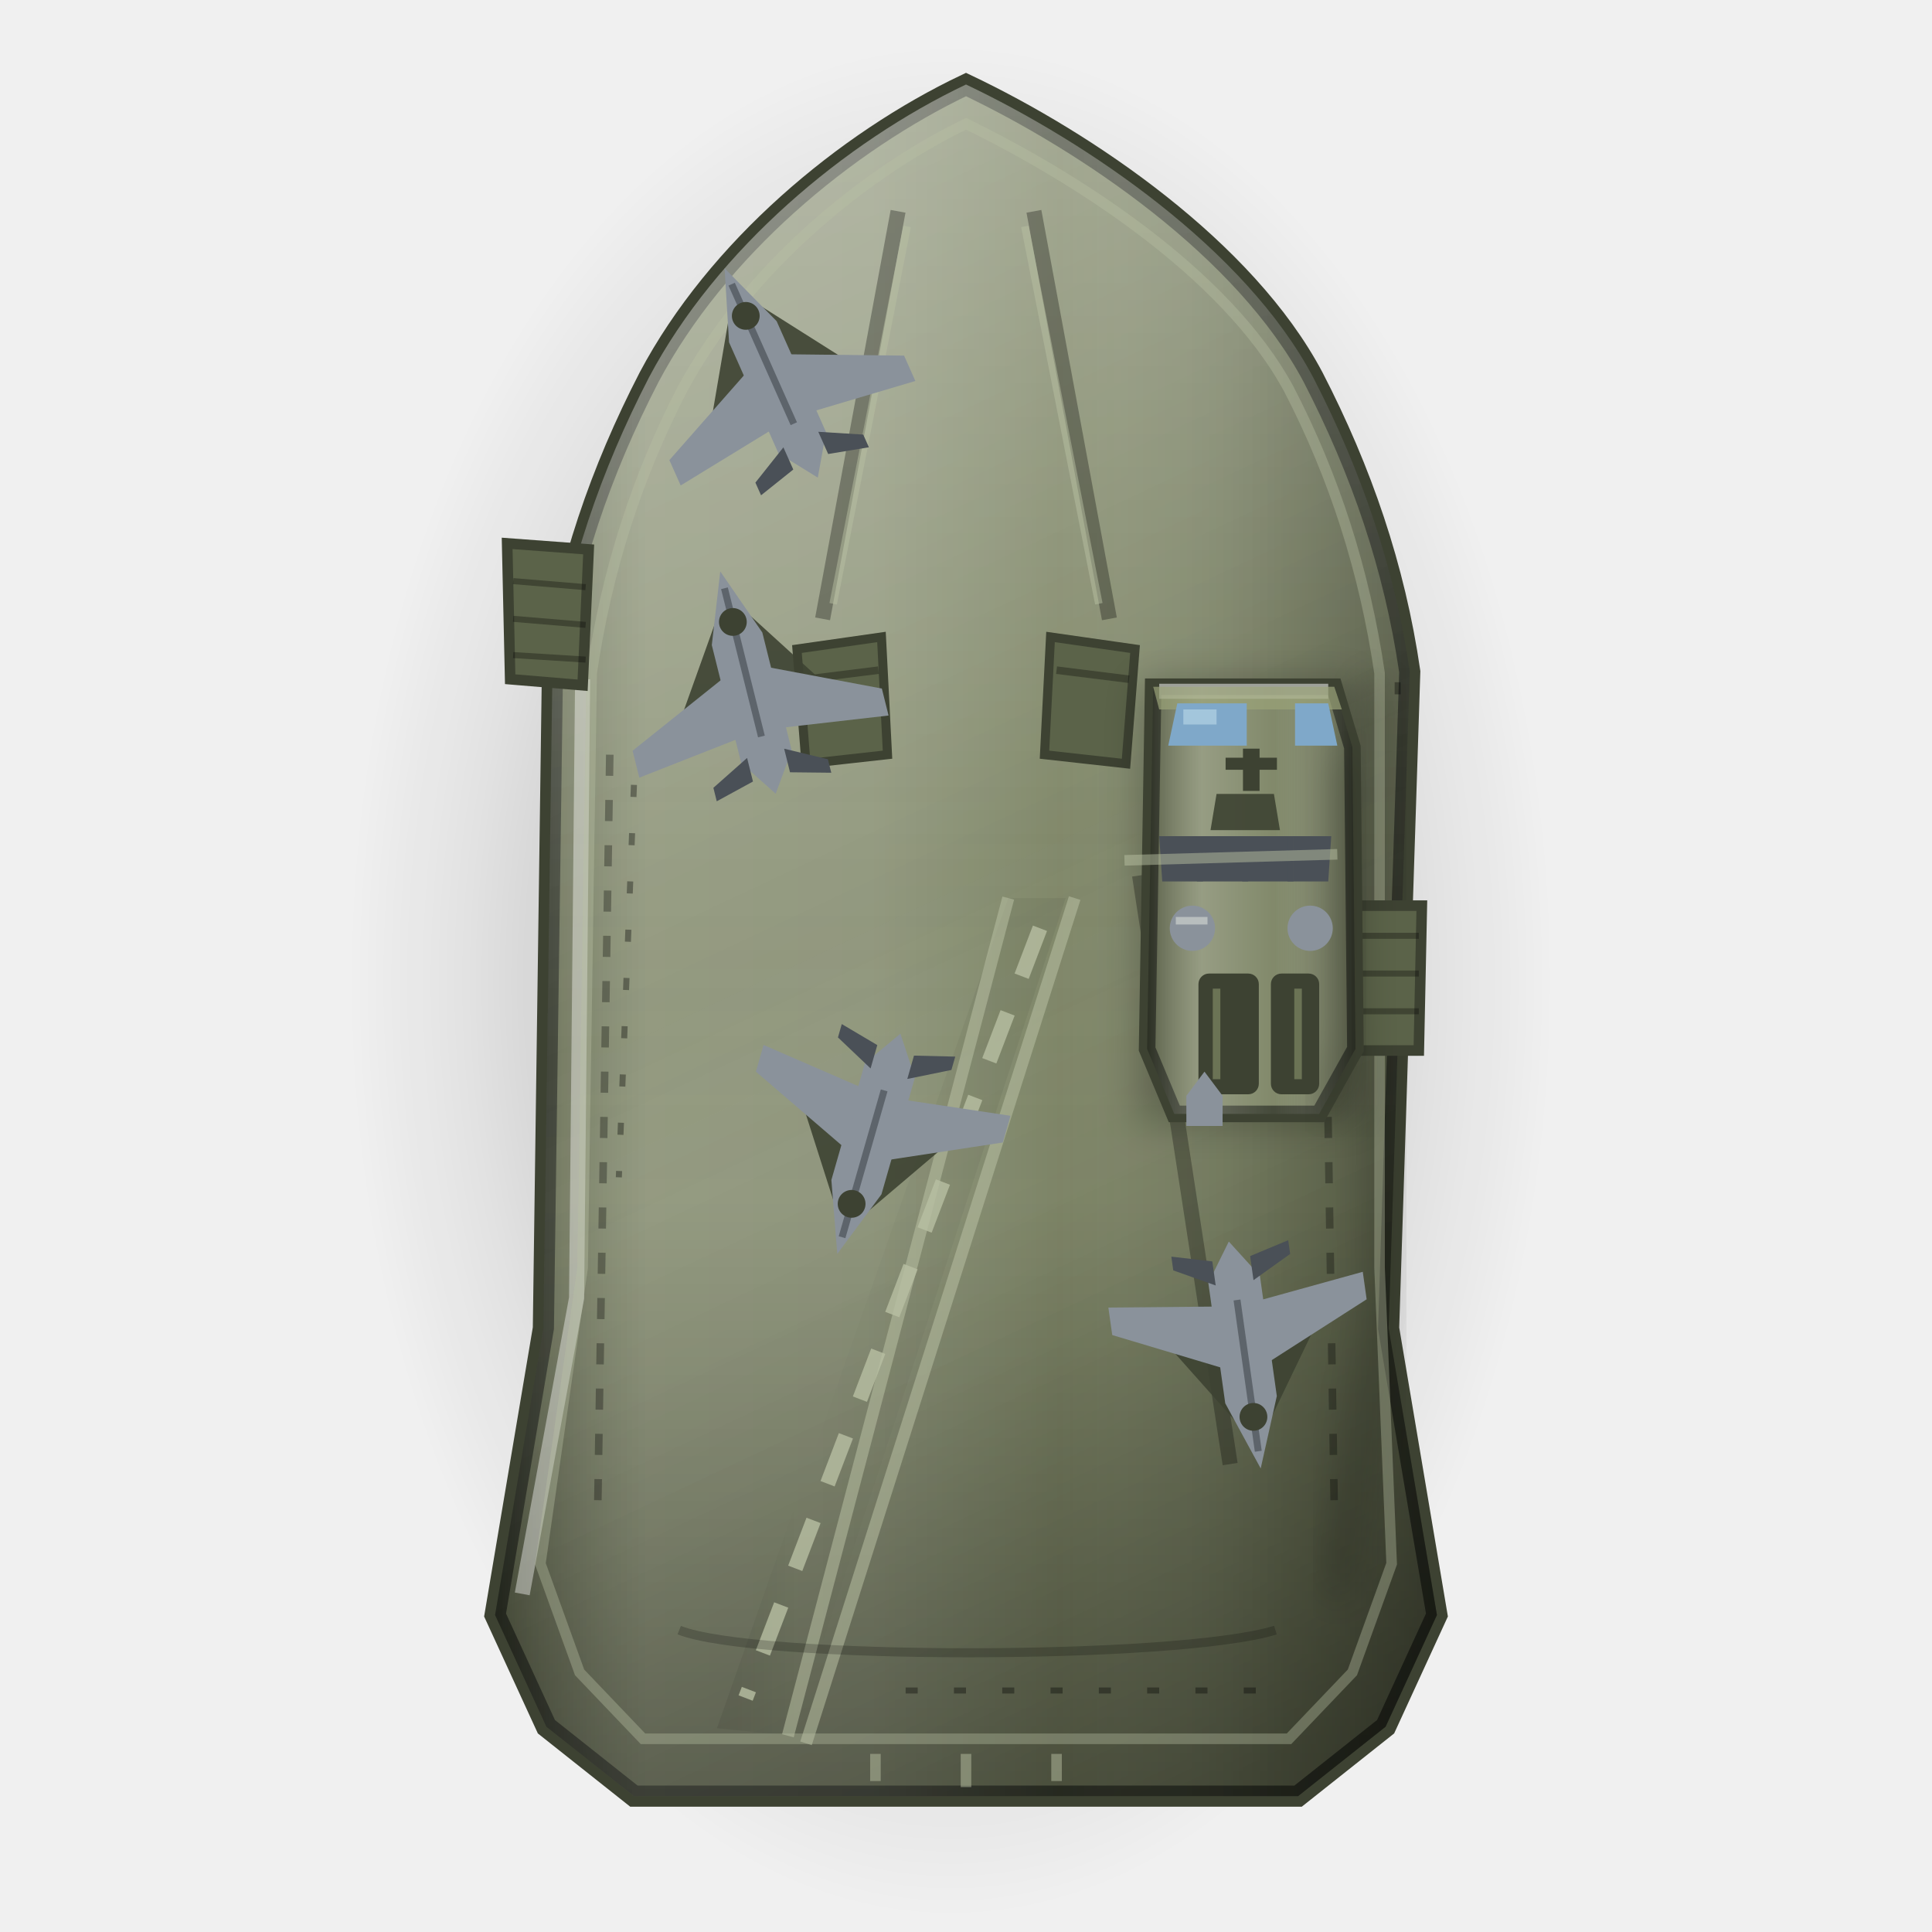
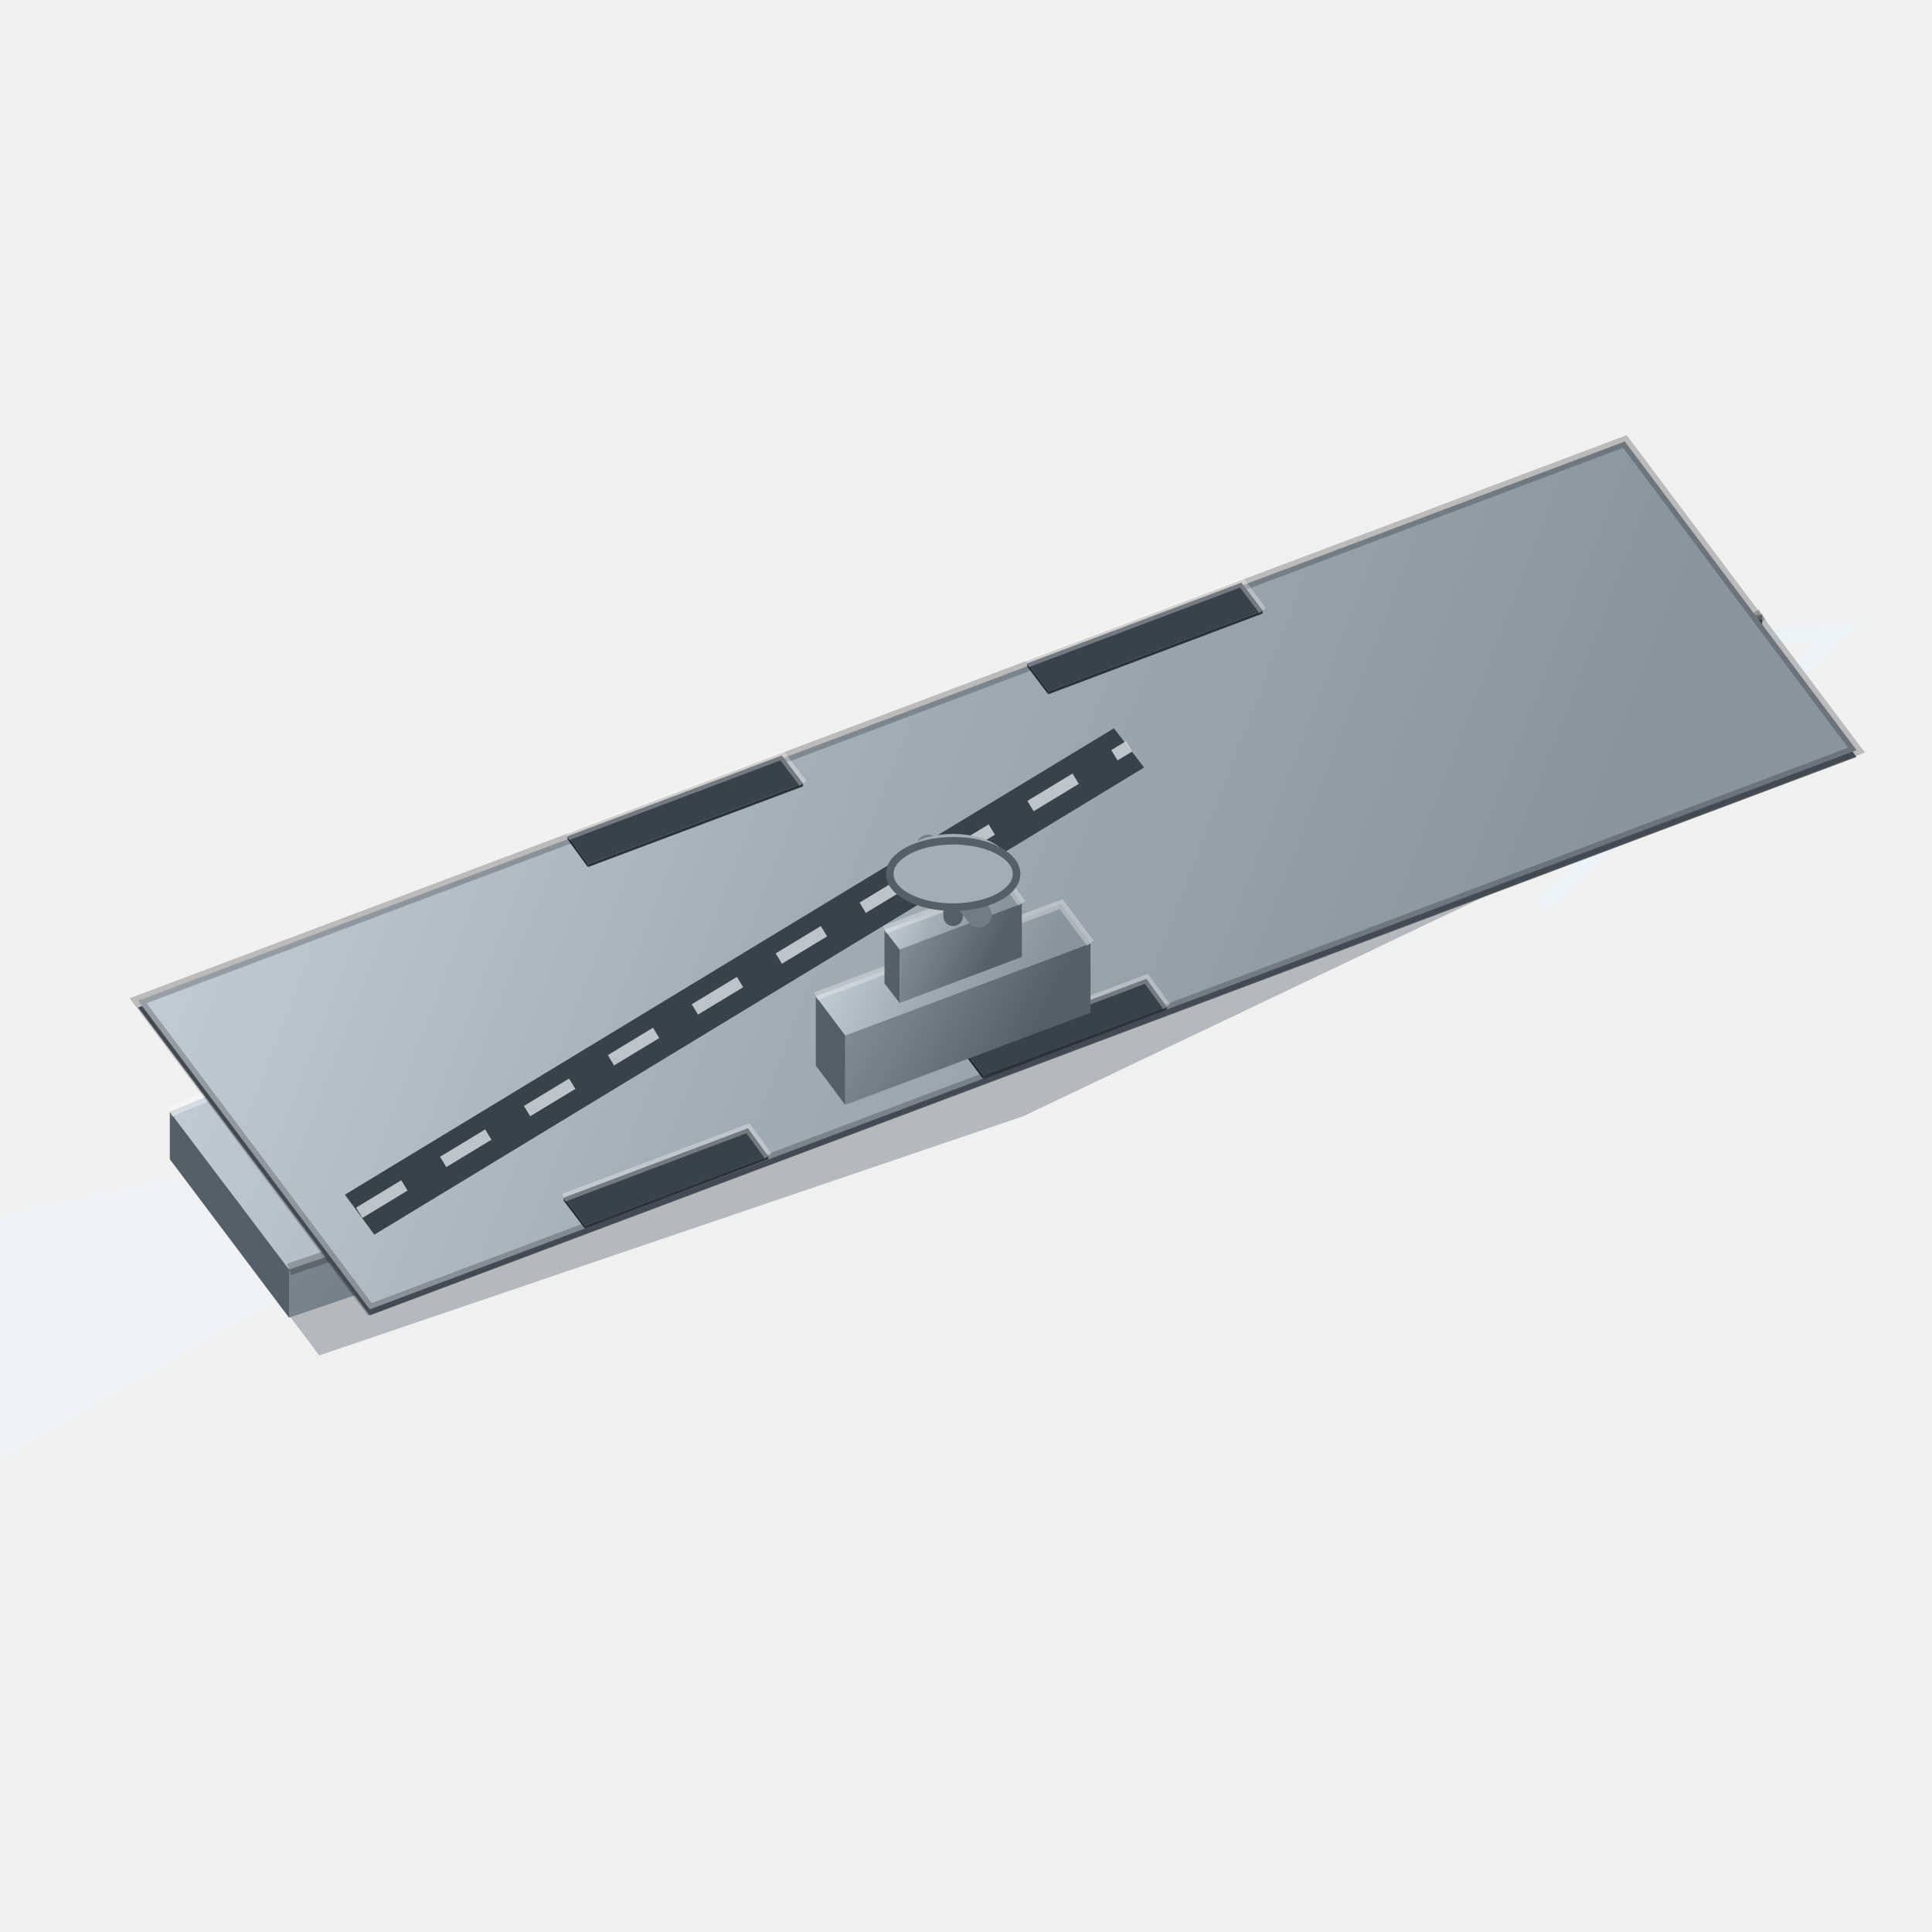
- <svg xmlns="http://www.w3.org/2000/svg" viewBox="0 0 128 128" width="128" height="128">
+ <svg xmlns="http://www.w3.org/2000/svg" viewBox="0 0 256 256">
  <defs>
-     <style>
-     .base{fill:#7c8464}.shade{fill:#5b6349}.dark{fill:#3d4232}.light{fill:#9aa378}.hi{fill:#b8bfa2}
-     .metal{fill:#6a7077}.metalS{fill:#8a929b}.metalL{fill:#4a5057}
-     .glass{fill:#7fa8c9}.glassL{fill:#a9cbdf}.rubber{fill:#2b2e28}
-   </style>
-     <filter id="pc2f1" x="-40%" y="-40%" width="180%" height="180%">
-       <feGaussianBlur stdDeviation="1.3" />
-     </filter>
-     <filter id="pc2f2" x="-60%" y="-60%" width="220%" height="220%">
-       <feGaussianBlur stdDeviation="2.4" />
-     </filter>
-     <radialGradient id="pc2gs" cx=".5" cy=".5" r=".5">
-       <stop offset="0" stop-color="#000" stop-opacity=".36" />
-       <stop offset=".5" stop-color="#000" stop-opacity=".18" />
-       <stop offset=".8" stop-color="#000" stop-opacity=".06" />
-       <stop offset="1" stop-color="#000" stop-opacity="0" />
-     </radialGradient>
-     <linearGradient id="pc2g1" gradientUnits="userSpaceOnUse" x1="33" y1="66" x2="95" y2="66">
-       <stop offset="0" stop-color="#000" stop-opacity=".28" />
-       <stop offset=".16" stop-color="#fff" stop-opacity=".18" />
-       <stop offset=".4" stop-color="#fff" stop-opacity=".16" />
-       <stop offset=".6" stop-color="#fff" stop-opacity=".02" />
-       <stop offset=".84" stop-color="#000" stop-opacity=".14" />
-       <stop offset="1" stop-color="#000" stop-opacity=".36" />
+     <linearGradient id="g-deck" x1="0.12" y1="0" x2="0.9" y2="0.15">
+       <stop offset="0" stop-color="#c3ccd4" />
+       <stop offset="0.45" stop-color="#a3adb6" />
+       <stop offset="1" stop-color="#8a949d" />
    </linearGradient>
-     <linearGradient id="pc2g2" gradientUnits="userSpaceOnUse" x1="64" y1="6" x2="64" y2="119">
-       <stop offset="0" stop-color="#fff" stop-opacity=".2" />
-       <stop offset=".4" stop-color="#fff" stop-opacity=".04" />
-       <stop offset=".65" stop-color="#000" stop-opacity="0" />
-       <stop offset="1" stop-color="#000" stop-opacity=".26" />
+     <linearGradient id="g-side" x1="0" y1="0" x2="0.85" y2="0.3">
+       <stop offset="0" stop-color="#8a949d" />
+       <stop offset="0.5" stop-color="#727c85" />
+       <stop offset="1" stop-color="#565f68" />
    </linearGradient>
-     <linearGradient id="pc2g5" gradientUnits="userSpaceOnUse" x1="42" y1="12" x2="90" y2="114">
-       <stop offset="0" stop-color="#fff" stop-opacity=".14" />
-       <stop offset=".45" stop-color="#fff" stop-opacity="0" />
-       <stop offset=".75" stop-color="#000" stop-opacity=".08" />
-       <stop offset="1" stop-color="#000" stop-opacity=".24" />
-     </linearGradient>
-     <linearGradient id="pc2g3" gradientUnits="userSpaceOnUse" x1="76" y1="60" x2="90" y2="60">
-       <stop offset="0" stop-color="#000" stop-opacity=".28" />
-       <stop offset=".26" stop-color="#fff" stop-opacity=".2" />
-       <stop offset=".6" stop-color="#fff" stop-opacity=".04" />
-       <stop offset="1" stop-color="#000" stop-opacity=".34" />
-     </linearGradient>
-     <radialGradient id="pc2g6" cx=".4" cy=".34" r=".8">
-       <stop offset="0" stop-color="#fff" stop-opacity=".34" />
-       <stop offset=".45" stop-color="#fff" stop-opacity=".06" />
-       <stop offset="1" stop-color="#000" stop-opacity=".3" />
-     </radialGradient>
-     <linearGradient id="pc2g4" gradientUnits="userSpaceOnUse" x1="40" y1="88" x2="66" y2="88">
-       <stop offset="0" stop-color="#000" stop-opacity=".18" />
-       <stop offset=".5" stop-color="#000" stop-opacity="0" />
-       <stop offset="1" stop-color="#000" stop-opacity=".05" />
+     <linearGradient id="g-metal" x1="0" y1="0" x2="0.3" y2="1">
+       <stop offset="0" stop-color="#dfe5ea" />
+       <stop offset="0.5" stop-color="#9aa4ad" />
+       <stop offset="1" stop-color="#5d666e" />
    </linearGradient>
  </defs>
-   <ellipse cx="63" cy="65" rx="40" ry="63" fill="url(#pc2gs)" />
-   <path class="shade" d="M64 8 C55 12 46 20 41.5 30 L40.5 46 L40 100 L44 112 L52 118.8 L76 118.8 L84 112 L88 100 L87.5 46 L86.5 30 C82 20 73 12 64 8 Z" stroke="#3d4232" stroke-width="1.2" />
-   <path class="base" d="M64 5.6 C56 9.4 47.5 16.5 43 25 C39.8 31.2 37.6 37.6 36.6 44.5 L36 88 L32.8 107 L36.2 114.4 L42 119 L86 119 L91.8 114.4 L95.2 107 L92 88 L93.4 44.5 C92.4 37.6 90.2 31.2 87 25 C82.5 16.5 72 9.4 64 5.6 Z" stroke="#3d4232" stroke-width="1.4" />
-   <path d="M64 5.6 C56 9.4 47.5 16.5 43 25 C39.8 31.2 37.6 37.6 36.6 44.5 L36 88 L32.8 107 L36.2 114.4 L42 119 L86 119 L91.8 114.4 L95.2 107 L92 88 L93.4 44.5 C92.4 37.6 90.2 31.2 87 25 C82.5 16.5 72 9.4 64 5.6 Z" fill="url(#pc2g1)" />
-   <path d="M64 5.6 C56 9.4 47.5 16.5 43 25 C39.8 31.2 37.6 37.6 36.6 44.5 L36 88 L32.8 107 L36.2 114.4 L42 119 L86 119 L91.8 114.4 L95.2 107 L92 88 L93.4 44.5 C92.4 37.6 90.2 31.2 87 25 C82.5 16.5 72 9.4 64 5.6 Z" fill="url(#pc2g2)" />
-   <path d="M64 5.6 C56 9.4 47.5 16.5 43 25 C39.8 31.2 37.6 37.6 36.6 44.5 L36 88 L32.8 107 L36.2 114.4 L42 119 L86 119 L91.8 114.4 L95.2 107 L92 88 L93.4 44.5 C92.4 37.6 90.2 31.2 87 25 C82.5 16.5 72 9.4 64 5.6 Z" fill="url(#pc2g5)" />
-   <path d="M38.6 45 L38.2 86 L34.6 105.6" stroke="#fff" stroke-width="1" opacity=".4" fill="none" />
-   <path d="M91.2 45 L91.8 86 L88.4 105.6" stroke="#000" stroke-width="1.6" opacity=".24" fill="none" filter="url(#pc2f1)" />
-   <path d="M64 8.2 C57 11.6 49.4 18 45.2 25.8 C42.2 31.6 40.2 37.8 39.2 44.6 L38.6 84 L35.8 103.6 L38.4 110.8 L42.6 115.2 L85.4 115.2 L89.6 110.8 L92.2 103.6 L91.4 84 L91.4 44.6 C90.4 37.8 88.4 31.6 85.4 25.8 C81.2 18 71 11.6 64 8.2 Z" fill="none" stroke="#b8bfa2" stroke-width=".7" opacity=".38" />
-   <path d="M40.4 50 L39.6 100 M87.6 50 L88.4 100" stroke="#000" stroke-width=".5" stroke-dasharray="1.4 1.6" opacity=".3" fill="none" />
-   <path d="M66.8 59.5 L70.6 59.5 L52.5 115 L47.5 114.5 Z" fill="url(#pc2g4)" />
-   <path d="M66.8 59.5 L52.2 115 M71.2 59.5 L53.4 115.5" stroke="#b8bfa2" stroke-width=".8" opacity=".55" fill="none" />
-   <path d="M68.9 61.5 L49.4 112.5" stroke="#b8bfa2" stroke-width="1" stroke-dasharray="3.4 2.6" opacity=".8" fill="none" />
-   <path d="M42 52 L41 78 M92.6 46 L92.6 44.5 M60 112 L84 112" stroke="#000" stroke-width=".4" stroke-dasharray=".8 2.4" opacity=".35" fill="none" />
-   <path d="M59.5 14 L54.5 41 M68.5 14 L73.5 41" stroke="#000" stroke-width="1" opacity=".3" fill="none" />
-   <path d="M60.1 15 L55.2 40 M67.9 15 L72.8 40" stroke="#b8bfa2" stroke-width=".5" opacity=".5" fill="none" />
-   <path d="M75.5 58 L81.5 97" stroke="#000" stroke-width="1" opacity=".28" fill="none" />
-   <path class="shade" d="M52.8 43 L58.4 42.2 L58.8 50 L53.4 50.6 Z" stroke="#3d4232" stroke-width=".6" />
-   <path class="shade" d="M69.6 42.2 L75.2 43 L74.6 50.6 L69.2 50 Z" stroke="#3d4232" stroke-width=".6" />
-   <path d="M53.4 45 L58.2 44.4 M70 44.4 L74.8 45" stroke="#000" stroke-width=".5" opacity=".3" fill="none" />
-   <path class="shade" d="M88.8 60 L94.2 60 L94 69.6 L88.8 69.6 Z" stroke="#3d4232" stroke-width=".7" />
-   <path d="M88.8 62 L94 62 M88.8 64.5 L94 64.5 M88.8 67 L94 67" stroke="#000" stroke-width=".4" opacity=".3" fill="none" />
-   <path class="shade" d="M33.6 36 L39 36.4 L38.6 45.4 L33.8 45 Z" stroke="#3d4232" stroke-width=".7" />
-   <path d="M34 38.5 L38.8 38.9 M34 41 L38.8 41.4 M34 43.4 L38.8 43.7" stroke="#000" stroke-width=".4" opacity=".3" fill="none" />
-   <path d="M75.6 45.1 L90 45.1 L90.2 74.4 L75.4 74.4 Z" fill="#000" opacity=".24" filter="url(#pc2f1)" />
-   <path class="base" d="M76.4 45.5 L88.4 45.5 L89.6 49.5 L89.8 69.5 L87.4 73.8 L77.8 73.8 L76 69.5 Z" stroke="#3d4232" stroke-width="1.1" />
-   <path d="M76.4 45.5 L88.4 45.5 L89.6 49.5 L89.8 69.5 L87.4 73.8 L77.8 73.8 L76 69.5 Z" fill="url(#pc2g3)" />
-   <path d="M76.8 45.8 L88 45.8" stroke="#fff" stroke-width="1" opacity=".5" fill="none" />
-   <path d="M89.4 50 L89.6 69 L87.4 73.4" stroke="#000" stroke-width="1.2" opacity=".26" fill="none" filter="url(#pc2f1)" />
-   <path class="light" d="M76.4 45.5 L88.4 45.5 L88.9 47 L76.8 47 Z" opacity=".7" />
-   <path class="glass" d="M78 46.6 L82.6 46.6 L82.6 49.4 L77.4 49.4 Z M85.8 46.6 L88 46.6 L88.6 49.4 L85.8 49.4 Z" />
-   <path class="glassL" d="M78.4 47 L80.6 47 L80.6 48 L78.4 48 Z" opacity=".85" />
-   <path class="dark" d="M80.6 52.6 L84.4 52.6 L84.8 55 L80.2 55 Z" opacity=".9" />
-   <path class="metalL" d="M76.8 55.4 L88.2 55.4 L88 58.4 L77 58.4 Z" />
-   <path d="M79.5 55.4 L79.5 58.4 M82.5 55.4 L82.5 58.4 M85.5 55.4 L85.5 58.4" stroke="#4a5057" stroke-width=".4" opacity=".8" fill="none" />
-   <path d="M74.5 57 L88.6 56.6" stroke="#b8bfa2" stroke-width=".7" opacity=".5" fill="none" />
-   <path d="M82.9 49.6 L82.9 52.4" stroke="#3d4232" stroke-width="1.1" fill="none" />
-   <path d="M81.2 50.6 L84.6 50.6" stroke="#3d4232" stroke-width=".8" fill="none" />
-   <circle class="metalS" cx="79" cy="61.5" r="1.5" />
-   <circle class="metalS" cx="86.8" cy="61.5" r="1.5" />
-   <path d="M77.9 61 L80 61" stroke="#e6e9e2" stroke-width=".5" opacity=".5" fill="none" />
-   <rect class="dark" x="79.4" y="64.5" width="4" height="8" rx=".7" />
-   <rect class="dark" x="84.2" y="64.5" width="3.2" height="8" rx=".7" />
-   <path d="M80.6 65.5 L80.6 71.5 M86 65.5 L86 71.5" stroke="#9aa378" stroke-width=".5" opacity=".5" fill="none" />
-   <path class="metalS" d="M78.6 72.6 L79.8 71 L81 72.6 L81 74.6 L78.6 74.6 Z" />
-   <g transform="translate(51 24.5) rotate(-24) scale(1.15)">
-     <path class="dark" d="M-1 -3.6 L-4.6 1.8 L-1 1.8 Z M1 -3.6 L4.6 1.8 L1 1.8 Z" opacity=".9" />
-     <path class="metalS" d="M0 -6.4 L1.5 -2.4 L1.5 4.6 L0 6.8 L-1.5 4.6 L-1.5 -2.4 Z" />
-     <path class="metalS" d="M1.3 -0.4 L7.4 2.4 L7.4 4 L1.3 3.2 Z M-1.3 -0.4 L-7.4 2.4 L-7.4 4 L-1.3 3.2 Z" />
-     <path class="metalL" d="M1.1 4.4 L3.4 5.6 L3.4 6.4 L1.1 5.8 Z M-1.1 4.4 L-3.4 5.6 L-3.4 6.4 L-1.1 5.8 Z" />
-     <path d="M0 -5.4 L0 3.4" stroke="#4a5057" stroke-width=".4" opacity=".7" fill="none" />
-     <circle class="dark" cx="0" cy="-3.4" r=".8" />
-   </g>
-   <g transform="translate(49.5 45) rotate(-14) scale(1.15)">
-     <path class="dark" d="M-1 -3.6 L-4.6 1.8 L-1 1.8 Z M1 -3.6 L4.6 1.8 L1 1.8 Z" opacity=".9" />
-     <path class="metalS" d="M0 -6.4 L1.5 -2.4 L1.5 4.6 L0 6.8 L-1.5 4.6 L-1.5 -2.4 Z" />
-     <path class="metalS" d="M1.3 -0.4 L7.4 2.4 L7.4 4 L1.3 3.2 Z M-1.3 -0.4 L-7.4 2.4 L-7.4 4 L-1.3 3.2 Z" />
-     <path class="metalL" d="M1.1 4.4 L3.4 5.6 L3.4 6.4 L1.1 5.8 Z M-1.1 4.4 L-3.4 5.6 L-3.4 6.4 L-1.1 5.8 Z" />
-     <path d="M0 -5.4 L0 3.4" stroke="#4a5057" stroke-width=".4" opacity=".7" fill="none" />
-     <circle class="dark" cx="0" cy="-3.4" r=".8" />
-   </g>
-   <g transform="translate(57.5 76) rotate(196) scale(1.15)">
-     <path class="dark" d="M-1 -3.6 L-4.6 1.8 L-1 1.8 Z M1 -3.6 L4.6 1.8 L1 1.8 Z" opacity=".9" />
-     <path class="metalS" d="M0 -6.4 L1.5 -2.4 L1.5 4.6 L0 6.8 L-1.5 4.6 L-1.5 -2.4 Z" />
-     <path class="metalS" d="M1.3 -0.4 L7.4 2.4 L7.4 4 L1.3 3.2 Z M-1.3 -0.4 L-7.4 2.4 L-7.4 4 L-1.3 3.2 Z" />
-     <path class="metalL" d="M1.1 4.4 L3.4 5.6 L3.4 6.4 L1.1 5.8 Z M-1.1 4.4 L-3.4 5.6 L-3.4 6.4 L-1.1 5.8 Z" />
-     <path d="M0 -5.4 L0 3.4" stroke="#4a5057" stroke-width=".4" opacity=".7" fill="none" />
-     <circle class="dark" cx="0" cy="-3.4" r=".8" />
-   </g>
-   <g transform="translate(82.5 90) rotate(172) scale(1.15)">
-     <path class="dark" d="M-1 -3.6 L-4.6 1.8 L-1 1.8 Z M1 -3.6 L4.6 1.8 L1 1.8 Z" opacity=".9" />
-     <path class="metalS" d="M0 -6.4 L1.5 -2.4 L1.5 4.6 L0 6.8 L-1.5 4.6 L-1.5 -2.4 Z" />
-     <path class="metalS" d="M1.3 -0.4 L7.4 2.4 L7.4 4 L1.3 3.2 Z M-1.3 -0.4 L-7.4 2.4 L-7.4 4 L-1.3 3.2 Z" />
-     <path class="metalL" d="M1.1 4.4 L3.4 5.6 L3.4 6.4 L1.1 5.8 Z M-1.1 4.4 L-3.4 5.6 L-3.4 6.4 L-1.1 5.8 Z" />
-     <path d="M0 -5.4 L0 3.4" stroke="#4a5057" stroke-width=".4" opacity=".7" fill="none" />
-     <circle class="dark" cx="0" cy="-3.4" r=".8" />
-   </g>
-   <path d="M58 116.2 L58 118 M64 116.2 L64 118.4 M70 116.2 L70 118" stroke="#b8bfa2" stroke-width=".7" opacity=".5" fill="none" />
-   <path d="M45 108 C50 110 78 110 84.5 108" stroke="#000" stroke-width=".6" opacity=".2" fill="none" />
+   <path d="M22.5 153.6 L38.3 174.6 L131.6 142.9 L198.8 110.9 L233.5 87.8 L187.0 95.2 L111.9 116.6 Z" fill="#0a1a22" opacity="0.26" transform="translate(4,5)" />
+   <path d="M28.5 154.7 L40.4 170.4 L0.4 193.5 L-20.9 165.2 Z" fill="#eaf4f9" opacity="0.20" />
+   <path d="M205.1 119.3 L243.6 83.9 L180.7 86.8" fill="none" stroke="#eaf4f9" stroke-opacity="0.5" stroke-width="2.2" stroke-linecap="round" />
+   <path d="M38.3 174.6 L131.6 142.9 L198.8 110.9 L233.5 87.8 L233.5 81.4 L198.8 104.5 L131.6 136.5 L38.3 168.2 Z" fill="url(#g-side)" />
+   <path d="M22.5 153.6 L38.3 174.6 L38.3 168.2 L22.5 147.3 Z" fill="#565f68" />
+   <path d="M22.5 147.3 L38.3 168.2 L131.6 136.5 L198.8 104.5 L233.5 81.4 L187.0 88.8 L111.9 110.3 Z" fill="url(#g-deck)" />
+   <path d="M22.5 147.3 L111.9 110.3 L187.0 88.8 L233.5 81.4" fill="none" stroke="#ffffff" stroke-opacity="0.35" stroke-width="1.4" />
+   <path d="M38.3 168.2 L131.6 136.5 L198.8 104.5 L233.5 81.4" fill="none" stroke="#000000" stroke-opacity="0.22" stroke-width="1.6" />
+   <path d="M18.3 133.5 L215.3 59.4 L246.0 100.3 L49.0 174.3 Z" fill="#565f68" />
+   <path d="M18.3 132.6 L215.3 58.5 L246.0 99.4 L49.0 173.5 Z" fill="url(#g-deck)" />
+   <path d="M18.3 132.6 L215.3 58.5 L246.0 99.4 L49.0 173.5 Z" fill="none" stroke="#000000" stroke-opacity="0.22" stroke-width="1.4" />
+   <path d="M45.7 158.3 L147.6 96.5 L151.6 101.7 L49.6 163.6 Z" fill="#39414a" />
+   <path d="M47.6 160.7 L149.6 98.9" fill="none" stroke="#e8eef2" stroke-opacity="0.75" stroke-width="1.6" stroke-dasharray="7 6" />
+   <path d="M75.2 111.2 L77.9 114.9 L77.9 114.5 L75.2 110.8 Z" fill="#20262c" />
+   <path d="M77.9 114.9 L106.4 104.2 L106.4 103.8 L77.9 114.5 Z" fill="#2b323a" />
+   <path d="M75.2 110.8 L103.6 100.1 L106.4 103.8 L77.9 114.5 Z" fill="#39414a" />
+   <path d="M75.2 110.8 L103.6 100.1 L106.4 103.8" fill="none" stroke="#ffffff" stroke-opacity="0.30" stroke-width="1.1" />
+   <path d="M136.1 88.3 L138.9 92.0 L138.9 91.6 L136.1 87.9 Z" fill="#20262c" />
+   <path d="M138.9 92.0 L167.3 81.3 L167.3 80.9 L138.9 91.6 Z" fill="#2b323a" />
+   <path d="M136.1 87.9 L164.5 77.2 L167.3 80.9 L138.9 91.6 Z" fill="#39414a" />
+   <path d="M136.1 87.9 L164.5 77.2 L167.3 80.9" fill="none" stroke="#ffffff" stroke-opacity="0.30" stroke-width="1.1" />
+   <path d="M74.7 159.1 L77.5 162.8 L77.5 162.4 L74.7 158.7 Z" fill="#20262c" />
+   <path d="M77.5 162.8 L101.8 153.6 L101.8 153.2 L77.5 162.4 Z" fill="#2b323a" />
+   <path d="M74.7 158.7 L99.1 149.5 L101.8 153.2 L77.5 162.4 Z" fill="#39414a" />
+   <path d="M74.7 158.7 L99.1 149.5 L101.8 153.2" fill="none" stroke="#ffffff" stroke-opacity="0.30" stroke-width="1.1" />
+   <path d="M127.5 139.3 L130.3 143.0 L130.3 142.5 L127.5 138.9 Z" fill="#20262c" />
+   <path d="M130.3 143.0 L154.6 133.8 L154.6 133.4 L130.3 142.5 Z" fill="#2b323a" />
+   <path d="M127.5 138.9 L151.9 129.7 L154.6 133.4 L130.3 142.5 Z" fill="#39414a" />
+   <path d="M127.5 138.9 L151.9 129.7 L154.6 133.4" fill="none" stroke="#ffffff" stroke-opacity="0.30" stroke-width="1.1" />
+   <path d="M108.1 141.2 L112.0 146.4 L112.0 137.2 L108.1 132.0 Z" fill="#565f68" />
+   <path d="M112.0 146.4 L144.5 134.2 L144.5 125.0 L112.0 137.2 Z" fill="url(#g-side)" />
+   <path d="M108.1 132.0 L140.6 119.8 L144.5 125.0 L112.0 137.2 Z" fill="url(#g-deck)" />
+   <path d="M108.1 132.0 L140.6 119.8 L144.5 125.0" fill="none" stroke="#ffffff" stroke-opacity="0.30" stroke-width="1.1" />
+   <path d="M117.2 130.3 L119.2 132.9 L119.2 125.8 L117.2 123.2 Z" fill="#565f68" />
+   <path d="M119.2 132.9 L135.4 126.8 L135.4 119.7 L119.2 125.8 Z" fill="url(#g-side)" />
+   <path d="M117.2 123.2 L133.5 117.1 L135.4 119.7 L119.2 125.8 Z" fill="url(#g-deck)" />
+   <path d="M117.2 123.2 L133.5 117.1 L135.4 119.7" fill="none" stroke="#ffffff" stroke-opacity="0.30" stroke-width="1.1" />
+   <path d="M126.3 121.4 L126.3 113.0" fill="none" stroke="#565f68" stroke-width="2.6" stroke-linecap="round" />
+   <path d="M123.0 112.3 L129.7 121.2" fill="none" stroke="#727c85" stroke-width="3.4" stroke-linecap="round" />
+   <ellipse cx="126.3" cy="114.7" rx="7.6" ry="4.2" fill="#a3adb6" />
+   <ellipse cx="126.3" cy="115.8" rx="8.4" ry="4.4" fill="#a3adb6" stroke="#565f68" stroke-width="1" />
</svg>
